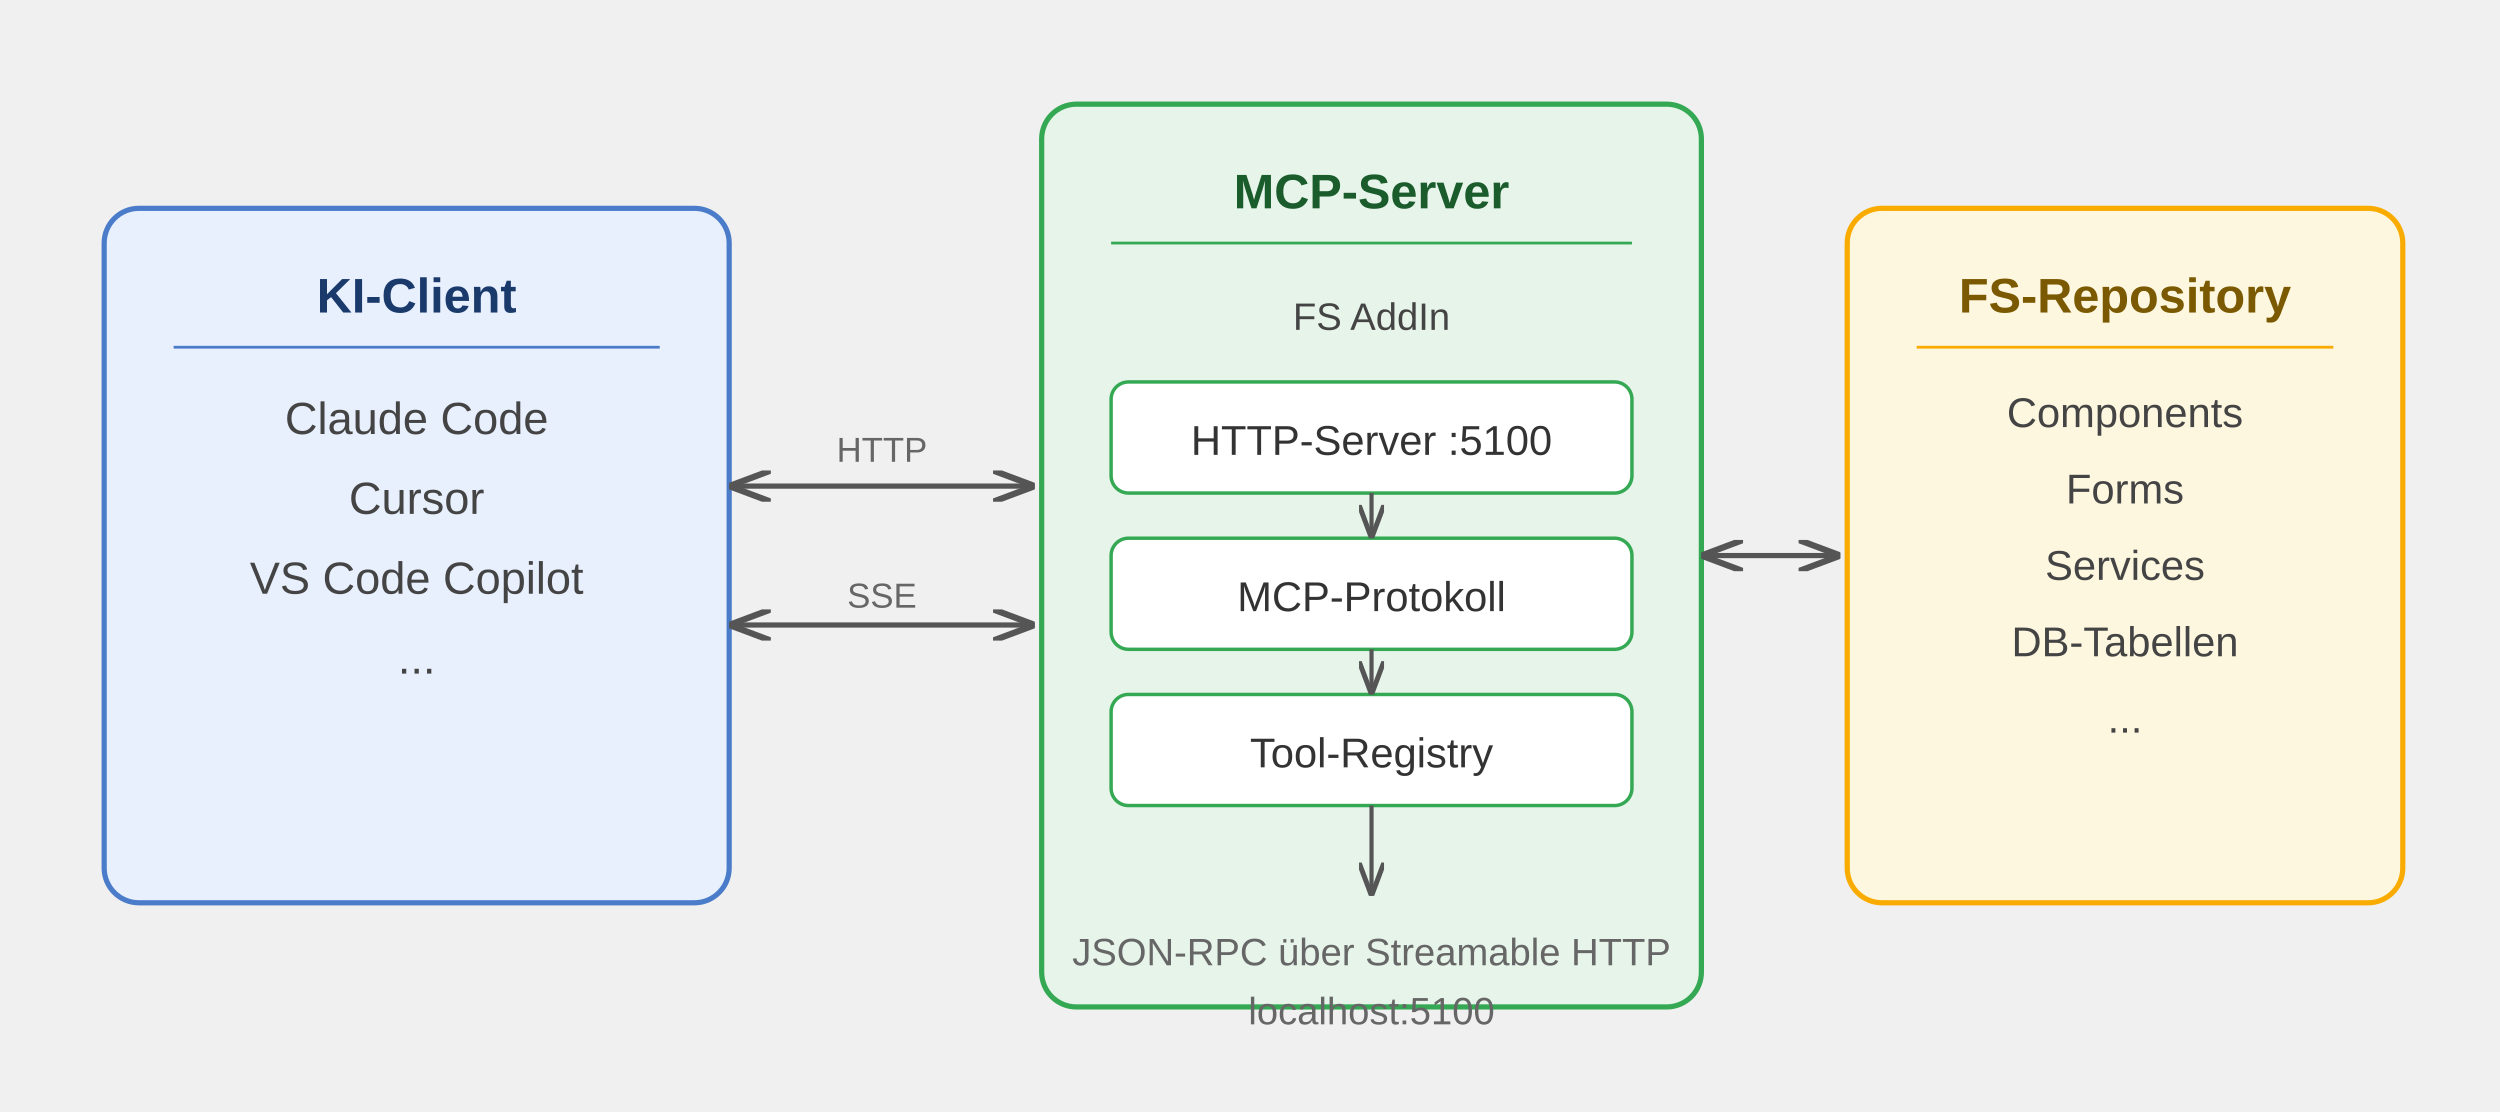
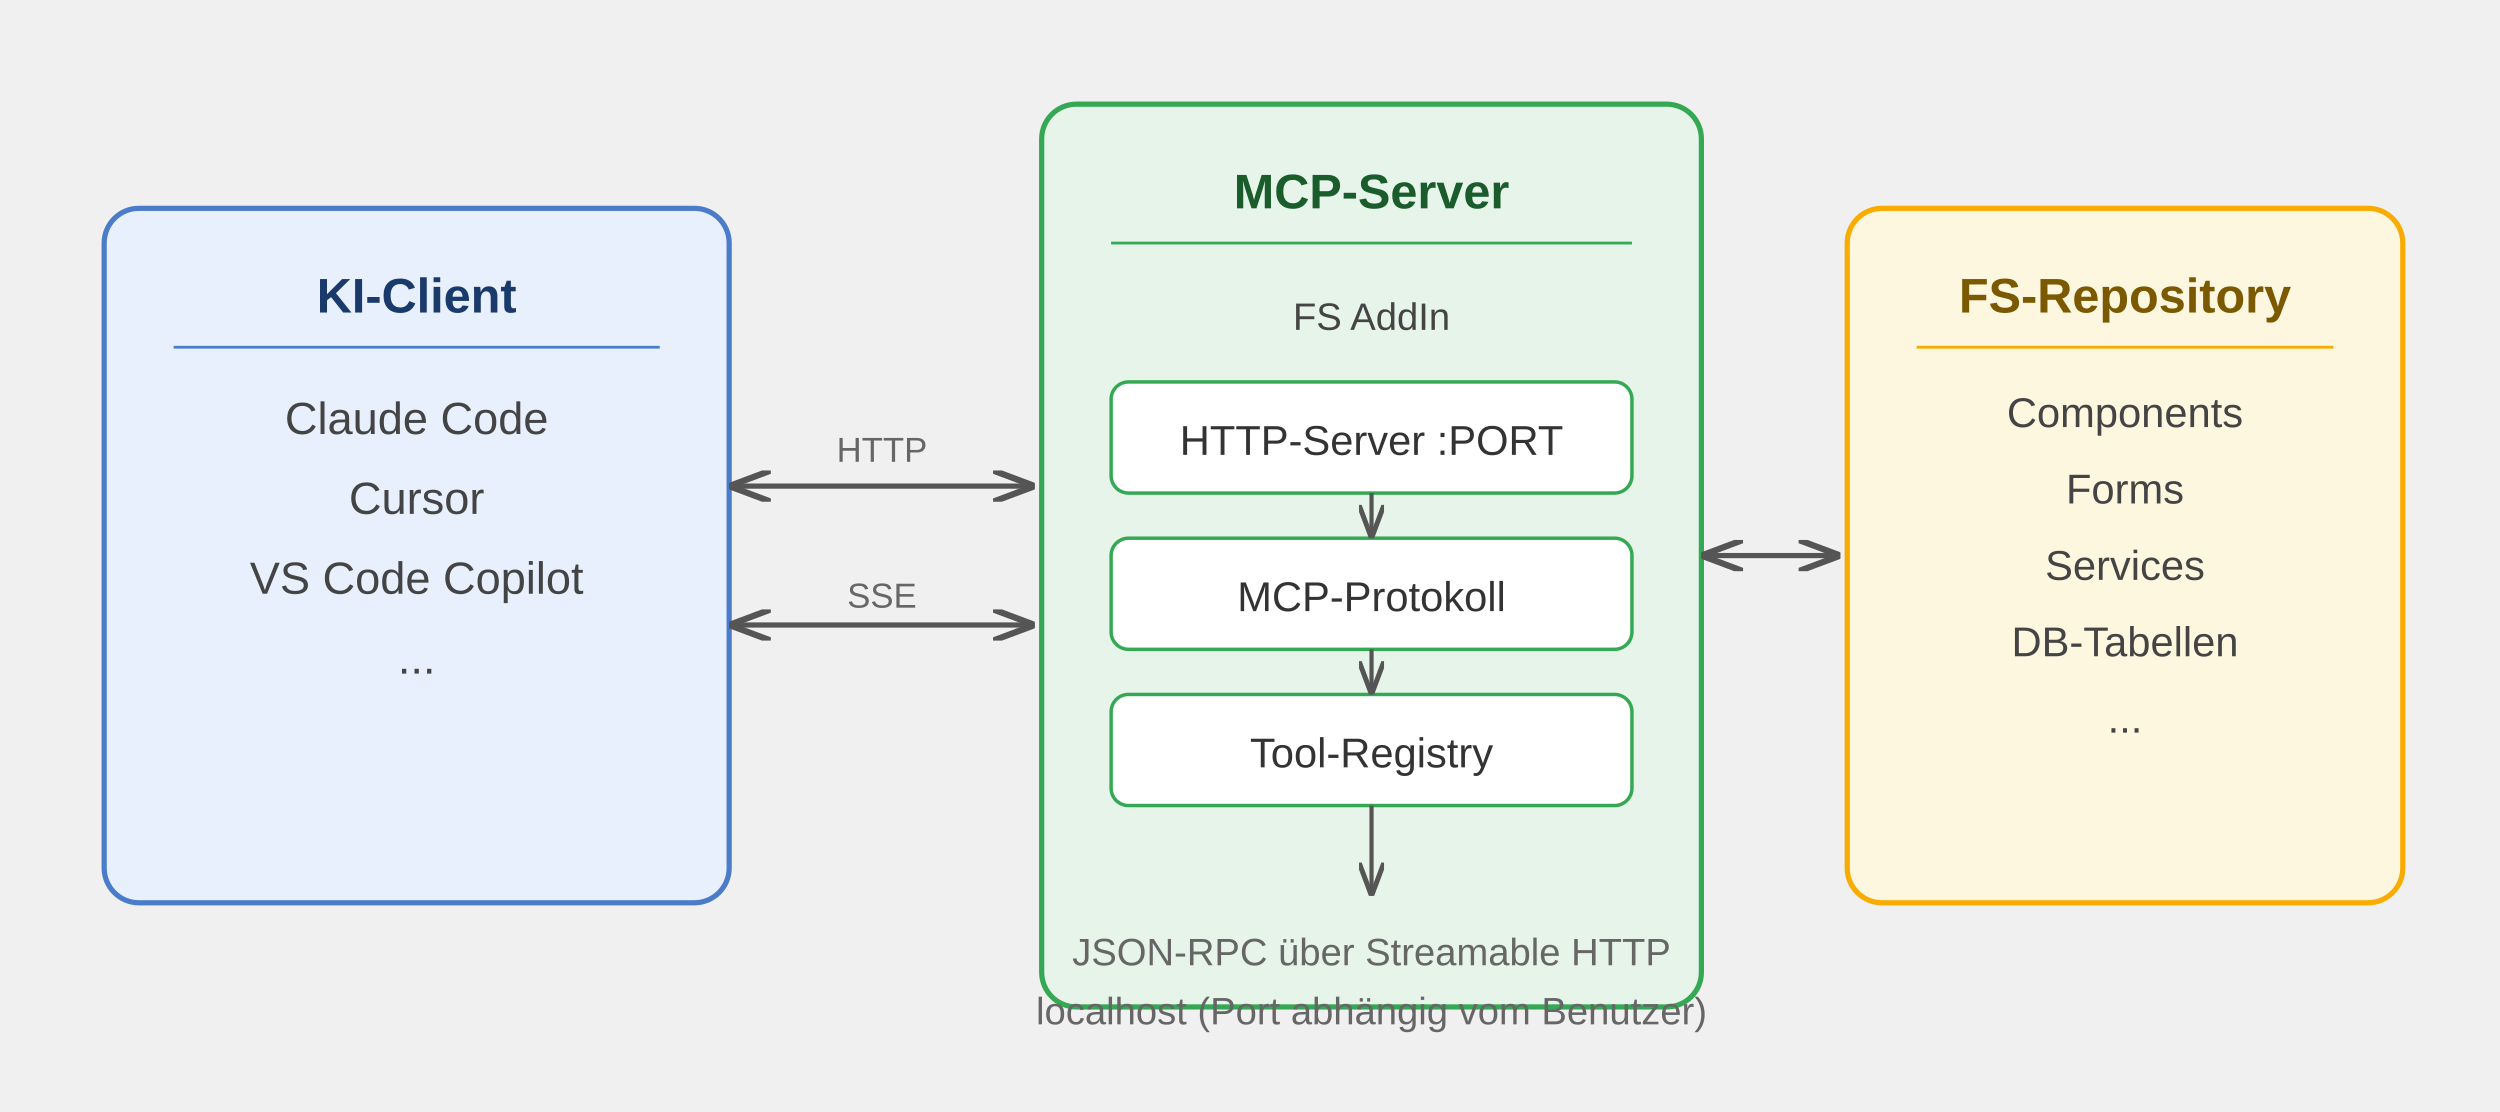
<svg xmlns="http://www.w3.org/2000/svg" viewBox="0 0 720 320" font-family="Segoe UI, Arial, sans-serif" font-size="13">
  <defs>
    <marker id="arrow" markerWidth="8" markerHeight="6" refX="8" refY="3" orient="auto">
      <path d="M0,0 L8,3 L0,6" fill="none" stroke="#555" stroke-width="1.2" />
    </marker>
    <marker id="arrow-back" markerWidth="8" markerHeight="6" refX="0" refY="3" orient="auto">
      <path d="M8,0 L0,3 L8,6" fill="none" stroke="#555" stroke-width="1.2" />
    </marker>
  </defs>
  <rect x="30" y="60" width="180" height="200" rx="10" fill="#e8f0fe" stroke="#4a7cc9" stroke-width="1.5" />
  <text x="120" y="90" text-anchor="middle" font-weight="bold" font-size="14" fill="#1a3a6b">KI-Client</text>
  <line x1="50" y1="100" x2="190" y2="100" stroke="#4a7cc9" stroke-width="0.8" />
  <text x="120" y="125" text-anchor="middle" fill="#444">Claude Code</text>
  <text x="120" y="148" text-anchor="middle" fill="#444">Cursor</text>
  <text x="120" y="171" text-anchor="middle" fill="#444">VS Code Copilot</text>
  <text x="120" y="194" text-anchor="middle" fill="#444">...</text>
  <line x1="210" y1="140" x2="298" y2="140" stroke="#555" stroke-width="1.5" marker-end="url(#arrow)" marker-start="url(#arrow-back)" />
  <line x1="210" y1="180" x2="298" y2="180" stroke="#555" stroke-width="1.5" marker-end="url(#arrow)" marker-start="url(#arrow-back)" />
  <text x="254" y="133" text-anchor="middle" font-size="10" fill="#666">HTTP</text>
  <text x="254" y="175" text-anchor="middle" font-size="10" fill="#666">SSE</text>
  <rect x="300" y="30" width="190" height="260" rx="10" fill="#e6f4ea" stroke="#34a853" stroke-width="1.5" />
  <text x="395" y="60" text-anchor="middle" font-weight="bold" font-size="14" fill="#1a5c2b">MCP-Server</text>
  <line x1="320" y1="70" x2="470" y2="70" stroke="#34a853" stroke-width="0.8" />
  <text x="395" y="95" text-anchor="middle" font-size="11" fill="#444">FS AddIn</text>
  <rect x="320" y="110" width="150" height="32" rx="5" fill="#fff" stroke="#34a853" stroke-width="1" />
-   <text x="395" y="131" text-anchor="middle" font-size="12" fill="#333">HTTP-Server :5100</text>
+   <text x="395" y="131" text-anchor="middle" font-size="12" fill="#333">HTTP-Server :PORT</text>
  <rect x="320" y="155" width="150" height="32" rx="5" fill="#fff" stroke="#34a853" stroke-width="1" />
  <text x="395" y="176" text-anchor="middle" font-size="12" fill="#333">MCP-Protokoll</text>
  <rect x="320" y="200" width="150" height="32" rx="5" fill="#fff" stroke="#34a853" stroke-width="1" />
  <text x="395" y="221" text-anchor="middle" font-size="12" fill="#333">Tool-Registry</text>
  <line x1="395" y1="142" x2="395" y2="155" stroke="#555" stroke-width="1.2" marker-end="url(#arrow)" />
  <line x1="395" y1="187" x2="395" y2="200" stroke="#555" stroke-width="1.2" marker-end="url(#arrow)" />
  <line x1="395" y1="232" x2="395" y2="258" stroke="#555" stroke-width="1.2" marker-end="url(#arrow)" />
  <line x1="490" y1="160" x2="530" y2="160" stroke="#555" stroke-width="1.5" marker-end="url(#arrow)" marker-start="url(#arrow-back)" />
  <rect x="532" y="60" width="160" height="200" rx="10" fill="#fef7e0" stroke="#f9ab00" stroke-width="1.5" />
  <text x="612" y="90" text-anchor="middle" font-weight="bold" font-size="14" fill="#7a5900">FS-Repository</text>
  <line x1="552" y1="100" x2="672" y2="100" stroke="#f9ab00" stroke-width="0.8" />
  <text x="612" y="123" text-anchor="middle" font-size="12" fill="#444">Components</text>
  <text x="612" y="145" text-anchor="middle" font-size="12" fill="#444">Forms</text>
  <text x="612" y="167" text-anchor="middle" font-size="12" fill="#444">Services</text>
  <text x="612" y="189" text-anchor="middle" font-size="12" fill="#444">DB-Tabellen</text>
  <text x="612" y="211" text-anchor="middle" font-size="12" fill="#444">...</text>
  <text x="395" y="278" text-anchor="middle" font-size="11" fill="#666">JSON-RPC über Streamable HTTP</text>
-   <text x="395" y="295" text-anchor="middle" font-size="11" fill="#666">localhost:5100</text>
+   <text x="395" y="295" text-anchor="middle" font-size="11" fill="#666">localhost (Port abhängig vom Benutzer)</text>
</svg>
